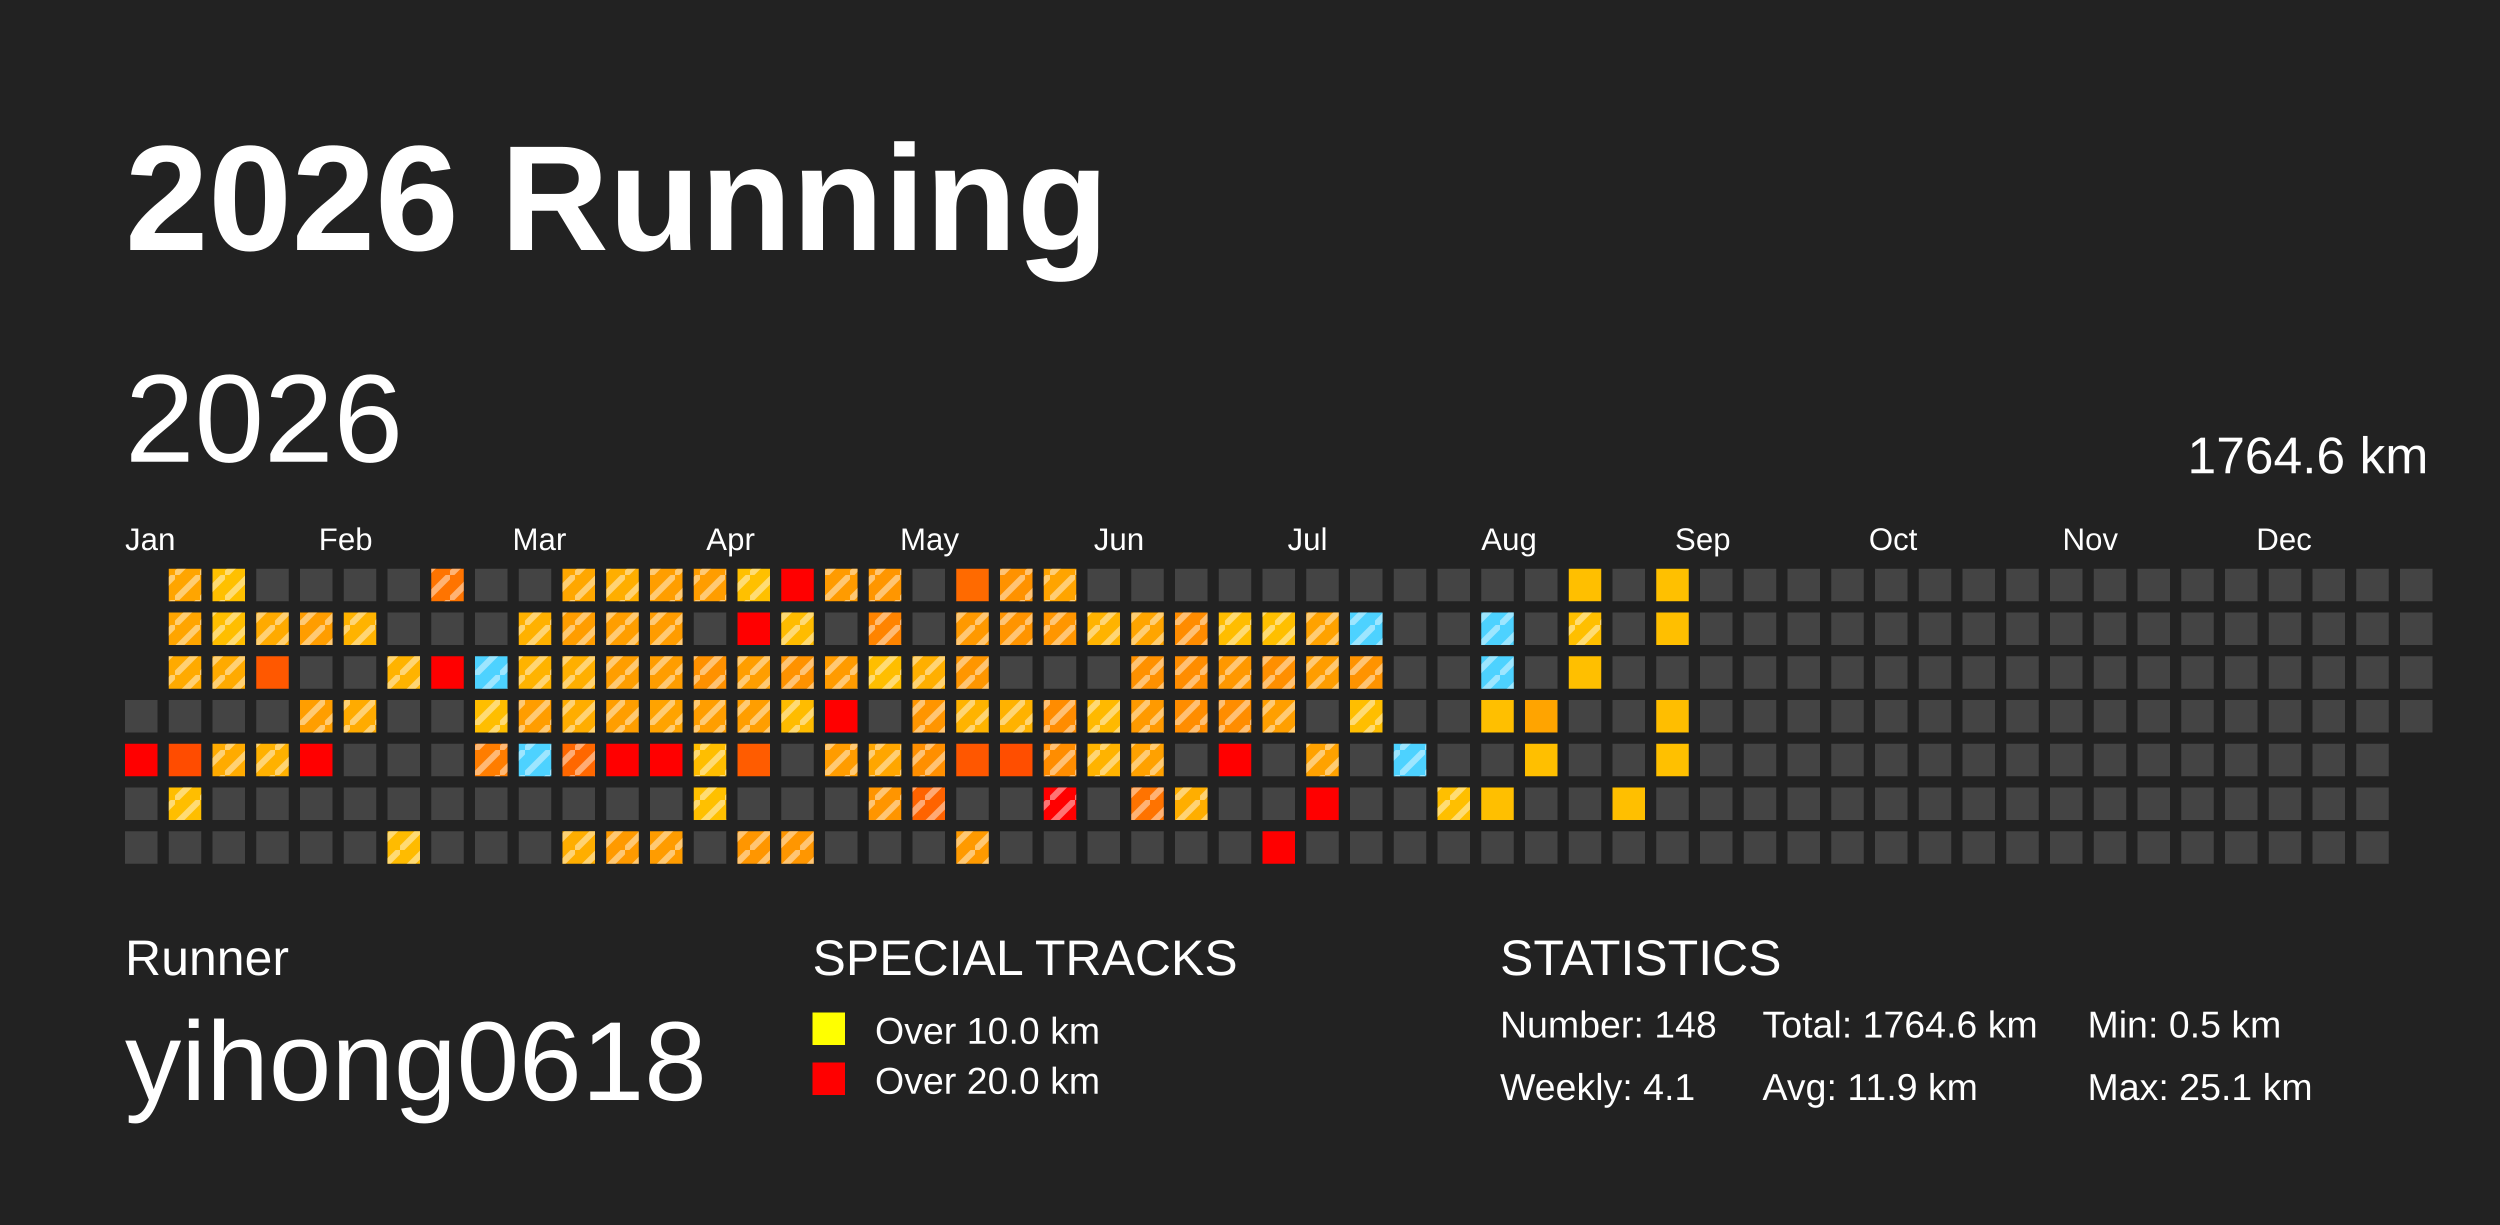
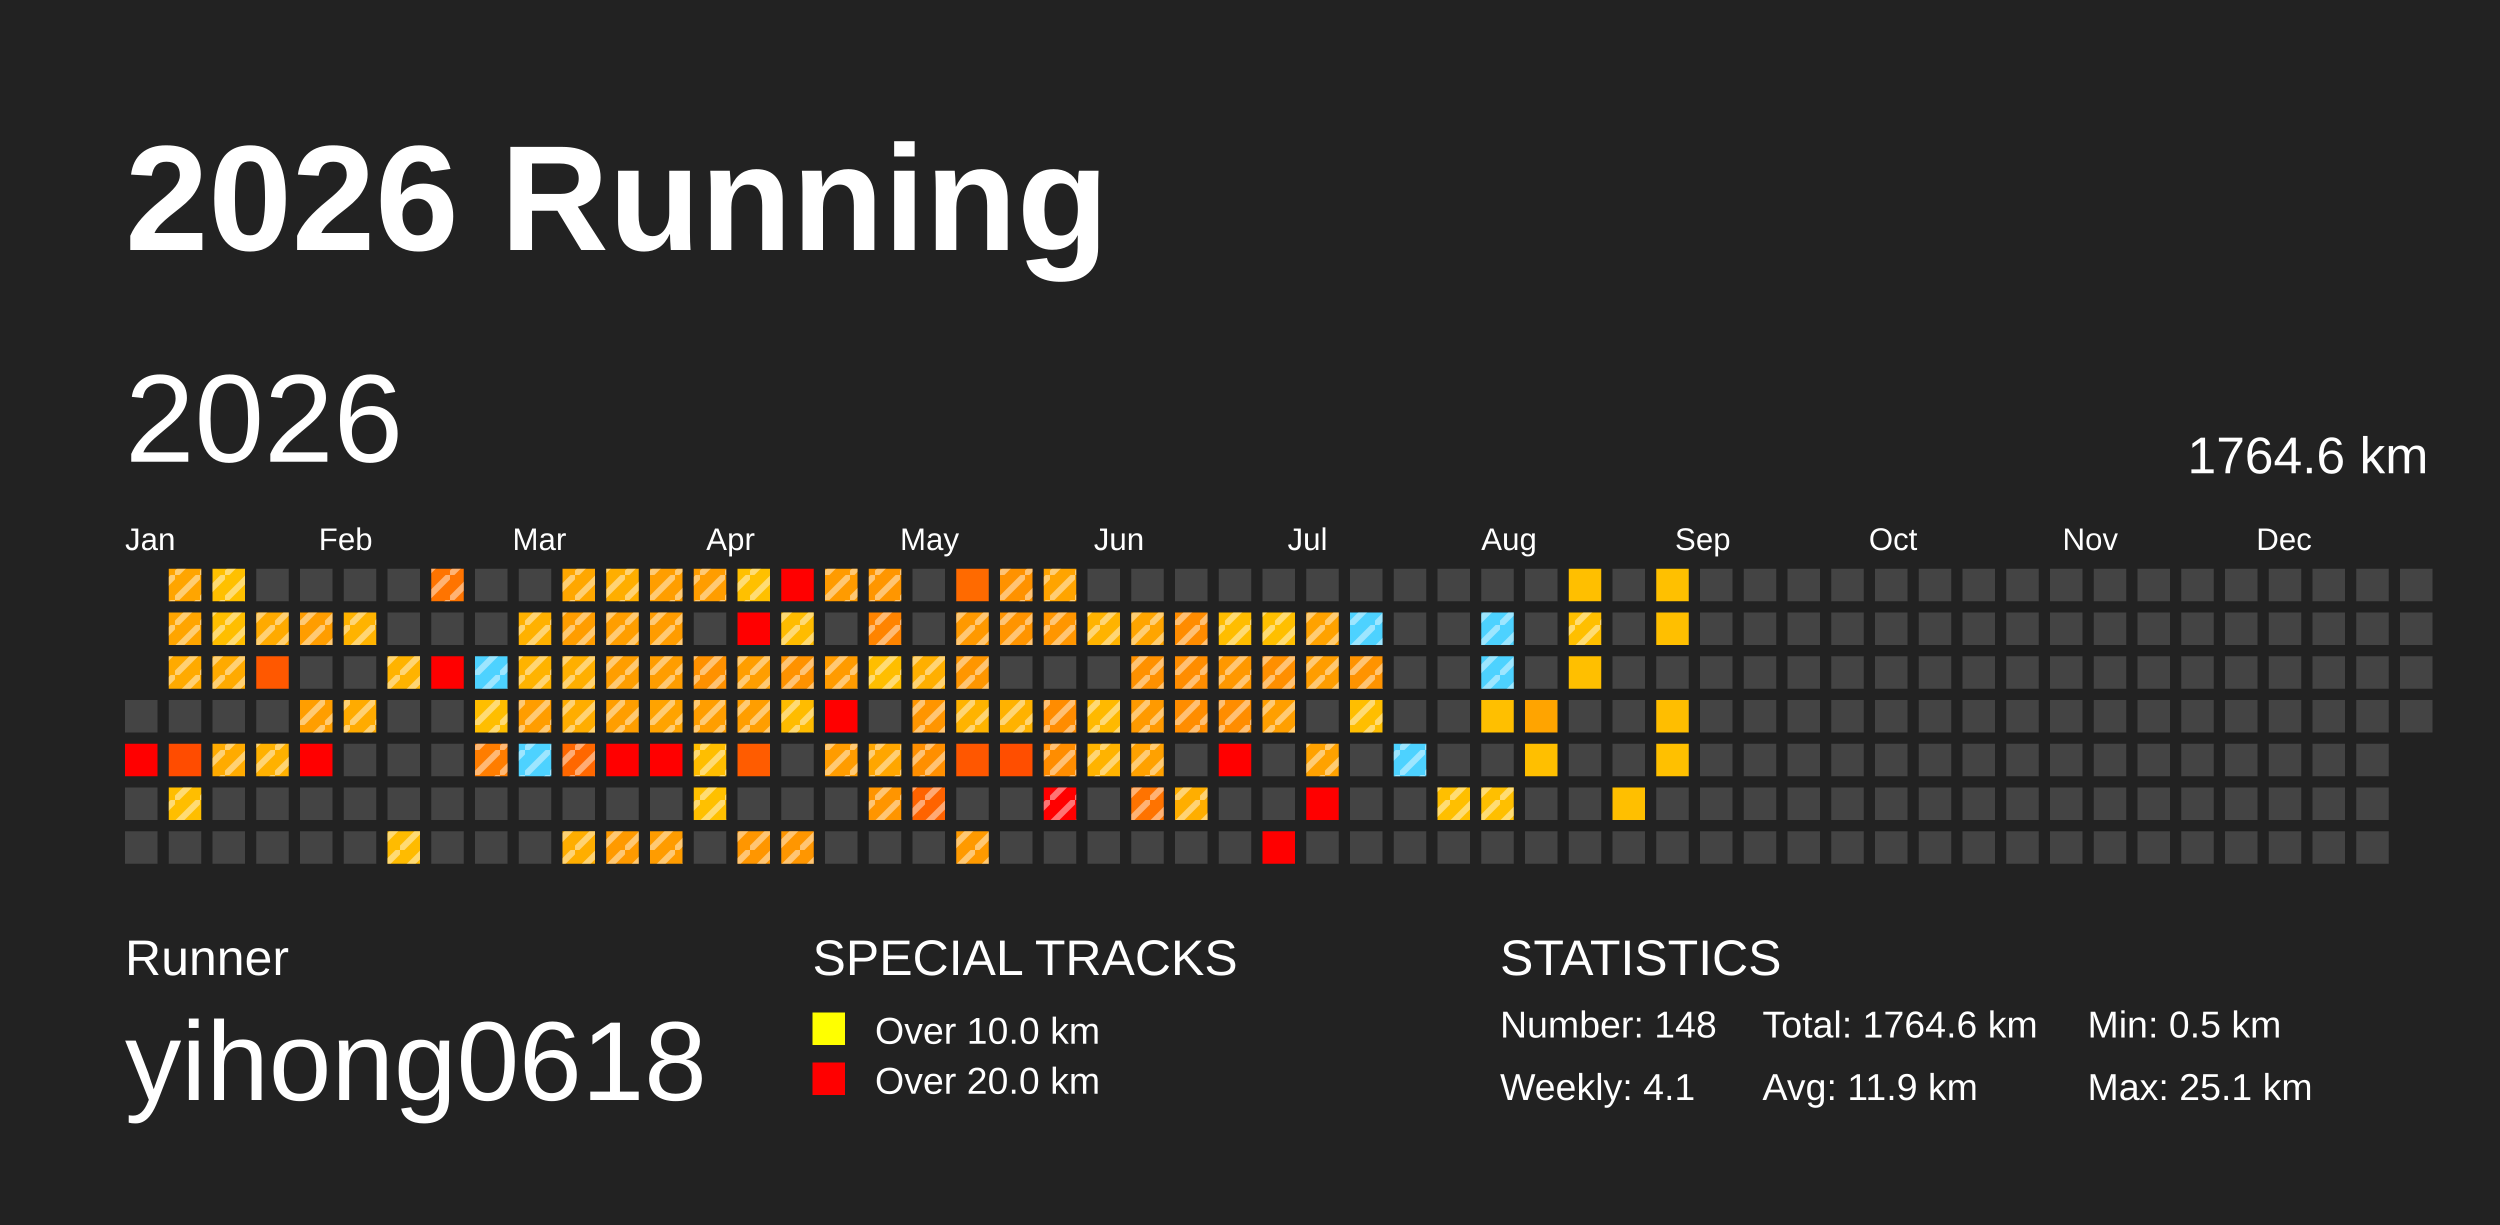
<svg xmlns="http://www.w3.org/2000/svg" baseProfile="full" height="98mm" version="1.1" viewBox="0,0,200,98" width="200mm">
  <defs>
    <pattern height="2" id="indoor-stripe" patternUnits="userSpaceOnUse" width="2">
      <line stroke="white" stroke-opacity="0.45" stroke-width="0.5" x1="0" x2="2" y1="2" y2="0" />
    </pattern>
  </defs>
  <rect fill="#222222" height="98" width="200" x="0" y="0" />
  <text fill="#FFFFFF" style="font-size:12px; font-family:Arial; font-weight:bold;" x="10" y="20">2026 Running</text>
  <text fill="#FFFFFF" style="font-size:4px; font-family:Arial" x="10" y="78">Runner</text>
  <text fill="#FFFFFF" style="font-size:9px; font-family:Arial" x="10" y="88">yihong0618</text>
  <text fill="#FFFFFF" style="font-size:4px; font-family:Arial" x="65" y="78">SPECIAL TRACKS</text>
  <rect fill="yellow" height="2.6" width="2.6" x="65" y="81" />
  <text fill="#FFFFFF" style="font-size:3px; font-family:Arial" x="70" y="83.5">Over 10.0 km</text>
  <rect fill="red" height="2.6" width="2.6" x="65" y="85" />
  <text fill="#FFFFFF" style="font-size:3px; font-family:Arial" x="70" y="87.5">Over 20.0 km</text>
  <text fill="#FFFFFF" style="font-size:4px; font-family:Arial" x="120" y="78">STATISTICS</text>
  <text fill="#FFFFFF" style="font-size:3px; font-family:Arial" x="120" y="83">Number: 148</text>
  <text fill="#FFFFFF" style="font-size:3px; font-family:Arial" x="120" y="88">Weekly: 4.1</text>
  <text fill="#FFFFFF" style="font-size:3px; font-family:Arial" x="141" y="83">Total: 1764.6 km</text>
  <text fill="#FFFFFF" style="font-size:3px; font-family:Arial" x="141" y="88">Avg: 11.9 km</text>
  <text fill="#FFFFFF" style="font-size:3px; font-family:Arial" x="167" y="83">Min: 0.5 km</text>
  <text fill="#FFFFFF" style="font-size:3px; font-family:Arial" x="167" y="88">Max: 25.1 km</text>
  <text dominant-baseline="hanging" fill="#FFFFFF" style="font-size:10.0px; font-family:Arial;" x="10" y="30">2026</text>
  <text dominant-baseline="hanging" fill="#FFFFFF" style="font-size:4.125px; font-family:Arial;" x="175" y="35">1764.6 km</text>
  <text fill="#FFFFFF" style="font-size:2.5px; font-family:Arial" x="10.0" y="44">Jan</text>
  <text fill="#FFFFFF" style="font-size:2.5px; font-family:Arial" x="25.5" y="44">Feb</text>
  <text fill="#FFFFFF" style="font-size:2.5px; font-family:Arial" x="41.0" y="44">Mar</text>
  <text fill="#FFFFFF" style="font-size:2.5px; font-family:Arial" x="56.5" y="44">Apr</text>
  <text fill="#FFFFFF" style="font-size:2.5px; font-family:Arial" x="72.0" y="44">May</text>
  <text fill="#FFFFFF" style="font-size:2.5px; font-family:Arial" x="87.5" y="44">Jun</text>
  <text fill="#FFFFFF" style="font-size:2.5px; font-family:Arial" x="103.0" y="44">Jul</text>
  <text fill="#FFFFFF" style="font-size:2.5px; font-family:Arial" x="118.5" y="44">Aug</text>
  <text fill="#FFFFFF" style="font-size:2.5px; font-family:Arial" x="134.0" y="44">Sep</text>
  <text fill="#FFFFFF" style="font-size:2.5px; font-family:Arial" x="149.5" y="44">Oct</text>
  <text fill="#FFFFFF" style="font-size:2.5px; font-family:Arial" x="165.0" y="44">Nov</text>
  <text fill="#FFFFFF" style="font-size:2.5px; font-family:Arial" x="180.5" y="44">Dec</text>
  <rect fill="#444444" height="2.6" width="2.6" x="10.0" y="56.0" />
  <rect fill="red" height="2.6" width="2.6" x="10.0" y="59.5" />
  <rect fill="#444444" height="2.6" width="2.6" x="10.0" y="63.0" />
  <rect fill="#444444" height="2.6" width="2.6" x="10.0" y="66.5" />
  <rect fill="#ffa500" height="2.6" width="2.6" x="13.5" y="45.5" />
  <rect fill="url(#indoor-stripe)" height="2.6" style="pointer-events: none;" width="2.6" x="13.5" y="45.5" />
  <rect fill="#ffa500" height="2.6" width="2.6" x="13.5" y="49.0" />
  <rect fill="url(#indoor-stripe)" height="2.6" style="pointer-events: none;" width="2.6" x="13.5" y="49.0" />
  <rect fill="#ffaa00" height="2.6" width="2.6" x="13.5" y="52.5" />
  <rect fill="url(#indoor-stripe)" height="2.6" style="pointer-events: none;" width="2.6" x="13.5" y="52.5" />
  <rect fill="#444444" height="2.6" width="2.6" x="13.5" y="56.0" />
  <rect fill="#ff4c00" height="2.6" width="2.6" x="13.5" y="59.5" />
  <rect fill="#ffbe00" height="2.6" width="2.6" x="13.5" y="63.0" />
  <rect fill="url(#indoor-stripe)" height="2.6" style="pointer-events: none;" width="2.6" x="13.5" y="63.0" />
  <rect fill="#444444" height="2.6" width="2.6" x="13.5" y="66.5" />
  <rect fill="#ffc000" height="2.6" width="2.6" x="17.0" y="45.5" />
  <rect fill="url(#indoor-stripe)" height="2.6" style="pointer-events: none;" width="2.6" x="17.0" y="45.5" />
  <rect fill="#ffbe00" height="2.6" width="2.6" x="17.0" y="49.0" />
  <rect fill="url(#indoor-stripe)" height="2.6" style="pointer-events: none;" width="2.6" x="17.0" y="49.0" />
  <rect fill="#ffaa00" height="2.6" width="2.6" x="17.0" y="52.5" />
  <rect fill="url(#indoor-stripe)" height="2.6" style="pointer-events: none;" width="2.6" x="17.0" y="52.5" />
  <rect fill="#444444" height="2.6" width="2.6" x="17.0" y="56.0" />
  <rect fill="#ffab00" height="2.6" width="2.6" x="17.0" y="59.5" />
  <rect fill="url(#indoor-stripe)" height="2.6" style="pointer-events: none;" width="2.6" x="17.0" y="59.5" />
  <rect fill="#444444" height="2.6" width="2.6" x="17.0" y="63.0" />
  <rect fill="#444444" height="2.6" width="2.6" x="17.0" y="66.5" />
  <rect fill="#444444" height="2.6" width="2.6" x="20.5" y="45.5" />
  <rect fill="#ffaa00" height="2.6" width="2.6" x="20.5" y="49.0" />
  <rect fill="url(#indoor-stripe)" height="2.6" style="pointer-events: none;" width="2.6" x="20.5" y="49.0" />
  <rect fill="#ff5800" height="2.6" width="2.6" x="20.5" y="52.5" />
  <rect fill="#444444" height="2.6" width="2.6" x="20.5" y="56.0" />
  <rect fill="#ffb100" height="2.6" width="2.6" x="20.5" y="59.5" />
  <rect fill="url(#indoor-stripe)" height="2.6" style="pointer-events: none;" width="2.6" x="20.5" y="59.5" />
  <rect fill="#444444" height="2.6" width="2.6" x="20.5" y="63.0" />
  <rect fill="#444444" height="2.6" width="2.6" x="20.5" y="66.5" />
  <rect fill="#444444" height="2.6" width="2.6" x="24.0" y="45.5" />
  <rect fill="#ff9d00" height="2.6" width="2.6" x="24.0" y="49.0" />
  <rect fill="url(#indoor-stripe)" height="2.6" style="pointer-events: none;" width="2.6" x="24.0" y="49.0" />
  <rect fill="#444444" height="2.6" width="2.6" x="24.0" y="52.5" />
  <rect fill="#ff9e00" height="2.6" width="2.6" x="24.0" y="56.0" />
  <rect fill="url(#indoor-stripe)" height="2.6" style="pointer-events: none;" width="2.6" x="24.0" y="56.0" />
  <rect fill="red" height="2.6" width="2.6" x="24.0" y="59.5" />
  <rect fill="#444444" height="2.6" width="2.6" x="24.0" y="63.0" />
  <rect fill="#444444" height="2.6" width="2.6" x="24.0" y="66.5" />
  <rect fill="#444444" height="2.6" width="2.6" x="27.5" y="45.5" />
  <rect fill="#ffb300" height="2.6" width="2.6" x="27.5" y="49.0" />
  <rect fill="url(#indoor-stripe)" height="2.6" style="pointer-events: none;" width="2.6" x="27.5" y="49.0" />
  <rect fill="#444444" height="2.6" width="2.6" x="27.5" y="52.5" />
  <rect fill="#ffab00" height="2.6" width="2.6" x="27.5" y="56.0" />
  <rect fill="url(#indoor-stripe)" height="2.6" style="pointer-events: none;" width="2.6" x="27.5" y="56.0" />
  <rect fill="#444444" height="2.6" width="2.6" x="27.5" y="59.5" />
  <rect fill="#444444" height="2.6" width="2.6" x="27.5" y="63.0" />
  <rect fill="#444444" height="2.6" width="2.6" x="27.5" y="66.5" />
  <rect fill="#444444" height="2.6" width="2.6" x="31.0" y="45.5" />
  <rect fill="#444444" height="2.6" width="2.6" x="31.0" y="49.0" />
  <rect fill="#ffb300" height="2.6" width="2.6" x="31.0" y="52.5" />
  <rect fill="url(#indoor-stripe)" height="2.6" style="pointer-events: none;" width="2.6" x="31.0" y="52.5" />
  <rect fill="#444444" height="2.6" width="2.6" x="31.0" y="56.0" />
  <rect fill="#444444" height="2.6" width="2.6" x="31.0" y="59.5" />
  <rect fill="#444444" height="2.6" width="2.6" x="31.0" y="63.0" />
  <rect fill="#ffbb00" height="2.6" width="2.6" x="31.0" y="66.5" />
  <rect fill="url(#indoor-stripe)" height="2.6" style="pointer-events: none;" width="2.6" x="31.0" y="66.5" />
  <rect fill="#ff7400" height="2.6" width="2.6" x="34.5" y="45.5" />
  <rect fill="url(#indoor-stripe)" height="2.6" style="pointer-events: none;" width="2.6" x="34.5" y="45.5" />
  <rect fill="#444444" height="2.6" width="2.6" x="34.5" y="49.0" />
  <rect fill="red" height="2.6" width="2.6" x="34.5" y="52.5" />
  <rect fill="#444444" height="2.6" width="2.6" x="34.5" y="56.0" />
  <rect fill="#444444" height="2.6" width="2.6" x="34.5" y="59.5" />
  <rect fill="#444444" height="2.6" width="2.6" x="34.5" y="63.0" />
  <rect fill="#444444" height="2.6" width="2.6" x="34.5" y="66.5" />
  <rect fill="#444444" height="2.6" width="2.6" x="38.0" y="45.5" />
  <rect fill="#444444" height="2.6" width="2.6" x="38.0" y="49.0" />
  <rect fill="#4dd2ff" height="2.6" width="2.6" x="38.0" y="52.5" />
  <rect fill="url(#indoor-stripe)" height="2.6" style="pointer-events: none;" width="2.6" x="38.0" y="52.5" />
  <rect fill="#ffbe00" height="2.6" width="2.6" x="38.0" y="56.0" />
  <rect fill="url(#indoor-stripe)" height="2.6" style="pointer-events: none;" width="2.6" x="38.0" y="56.0" />
  <rect fill="#ff7d00" height="2.6" width="2.6" x="38.0" y="59.5" />
  <rect fill="url(#indoor-stripe)" height="2.6" style="pointer-events: none;" width="2.6" x="38.0" y="59.5" />
  <rect fill="#444444" height="2.6" width="2.6" x="38.0" y="63.0" />
  <rect fill="#444444" height="2.6" width="2.6" x="38.0" y="66.5" />
  <rect fill="#444444" height="2.6" width="2.6" x="41.5" y="45.5" />
  <rect fill="#ffb100" height="2.6" width="2.6" x="41.5" y="49.0" />
  <rect fill="url(#indoor-stripe)" height="2.6" style="pointer-events: none;" width="2.6" x="41.5" y="49.0" />
  <rect fill="#ffb300" height="2.6" width="2.6" x="41.5" y="52.5" />
  <rect fill="url(#indoor-stripe)" height="2.6" style="pointer-events: none;" width="2.6" x="41.5" y="52.5" />
  <rect fill="#ff9d00" height="2.6" width="2.6" x="41.5" y="56.0" />
  <rect fill="url(#indoor-stripe)" height="2.6" style="pointer-events: none;" width="2.6" x="41.5" y="56.0" />
  <rect fill="#4dd2ff" height="2.6" width="2.6" x="41.5" y="59.5" />
  <rect fill="url(#indoor-stripe)" height="2.6" style="pointer-events: none;" width="2.6" x="41.5" y="59.5" />
  <rect fill="#444444" height="2.6" width="2.6" x="41.5" y="63.0" />
  <rect fill="#444444" height="2.6" width="2.6" x="41.5" y="66.5" />
  <rect fill="#ffa700" height="2.6" width="2.6" x="45.0" y="45.5" />
  <rect fill="url(#indoor-stripe)" height="2.6" style="pointer-events: none;" width="2.6" x="45.0" y="45.5" />
  <rect fill="#ff9d00" height="2.6" width="2.6" x="45.0" y="49.0" />
  <rect fill="url(#indoor-stripe)" height="2.6" style="pointer-events: none;" width="2.6" x="45.0" y="49.0" />
  <rect fill="#ffaf00" height="2.6" width="2.6" x="45.0" y="52.5" />
  <rect fill="url(#indoor-stripe)" height="2.6" style="pointer-events: none;" width="2.6" x="45.0" y="52.5" />
  <rect fill="#ffad00" height="2.6" width="2.6" x="45.0" y="56.0" />
  <rect fill="url(#indoor-stripe)" height="2.6" style="pointer-events: none;" width="2.6" x="45.0" y="56.0" />
  <rect fill="#ff6700" height="2.6" width="2.6" x="45.0" y="59.5" />
  <rect fill="url(#indoor-stripe)" height="2.6" style="pointer-events: none;" width="2.6" x="45.0" y="59.5" />
  <rect fill="#444444" height="2.6" width="2.6" x="45.0" y="63.0" />
  <rect fill="#ffae00" height="2.6" width="2.6" x="45.0" y="66.5" />
  <rect fill="url(#indoor-stripe)" height="2.6" style="pointer-events: none;" width="2.6" x="45.0" y="66.5" />
  <rect fill="#ffae00" height="2.6" width="2.6" x="48.5" y="45.5" />
  <rect fill="url(#indoor-stripe)" height="2.6" style="pointer-events: none;" width="2.6" x="48.5" y="45.5" />
  <rect fill="#ff9e00" height="2.6" width="2.6" x="48.5" y="49.0" />
  <rect fill="url(#indoor-stripe)" height="2.6" style="pointer-events: none;" width="2.6" x="48.5" y="49.0" />
  <rect fill="#ff9e00" height="2.6" width="2.6" x="48.5" y="52.5" />
  <rect fill="url(#indoor-stripe)" height="2.6" style="pointer-events: none;" width="2.6" x="48.5" y="52.5" />
  <rect fill="#ff9e00" height="2.6" width="2.6" x="48.5" y="56.0" />
  <rect fill="url(#indoor-stripe)" height="2.6" style="pointer-events: none;" width="2.6" x="48.5" y="56.0" />
  <rect fill="red" height="2.6" width="2.6" x="48.5" y="59.5" />
  <rect fill="#444444" height="2.6" width="2.6" x="48.5" y="63.0" />
  <rect fill="#ff9a00" height="2.6" width="2.6" x="48.5" y="66.5" />
  <rect fill="url(#indoor-stripe)" height="2.6" style="pointer-events: none;" width="2.6" x="48.5" y="66.5" />
  <rect fill="#ff9e00" height="2.6" width="2.6" x="52.0" y="45.5" />
  <rect fill="url(#indoor-stripe)" height="2.6" style="pointer-events: none;" width="2.6" x="52.0" y="45.5" />
  <rect fill="#ff9c00" height="2.6" width="2.6" x="52.0" y="49.0" />
  <rect fill="url(#indoor-stripe)" height="2.6" style="pointer-events: none;" width="2.6" x="52.0" y="49.0" />
  <rect fill="#ff9d00" height="2.6" width="2.6" x="52.0" y="52.5" />
  <rect fill="url(#indoor-stripe)" height="2.6" style="pointer-events: none;" width="2.6" x="52.0" y="52.5" />
  <rect fill="#ffa300" height="2.6" width="2.6" x="52.0" y="56.0" />
  <rect fill="url(#indoor-stripe)" height="2.6" style="pointer-events: none;" width="2.6" x="52.0" y="56.0" />
  <rect fill="red" height="2.6" width="2.6" x="52.0" y="59.5" />
  <rect fill="#444444" height="2.6" width="2.6" x="52.0" y="63.0" />
  <rect fill="#ff9c00" height="2.6" width="2.6" x="52.0" y="66.5" />
  <rect fill="url(#indoor-stripe)" height="2.6" style="pointer-events: none;" width="2.6" x="52.0" y="66.5" />
  <rect fill="#ff9d00" height="2.6" width="2.6" x="55.5" y="45.5" />
  <rect fill="url(#indoor-stripe)" height="2.6" style="pointer-events: none;" width="2.6" x="55.5" y="45.5" />
  <rect fill="#444444" height="2.6" width="2.6" x="55.5" y="49.0" />
  <rect fill="#ff9100" height="2.6" width="2.6" x="55.5" y="52.5" />
  <rect fill="url(#indoor-stripe)" height="2.6" style="pointer-events: none;" width="2.6" x="55.5" y="52.5" />
  <rect fill="#ff9e00" height="2.6" width="2.6" x="55.5" y="56.0" />
  <rect fill="url(#indoor-stripe)" height="2.6" style="pointer-events: none;" width="2.6" x="55.5" y="56.0" />
  <rect fill="#ffbe00" height="2.6" width="2.6" x="55.5" y="59.5" />
  <rect fill="url(#indoor-stripe)" height="2.6" style="pointer-events: none;" width="2.6" x="55.5" y="59.5" />
  <rect fill="#ffc000" height="2.6" width="2.6" x="55.5" y="63.0" />
  <rect fill="url(#indoor-stripe)" height="2.6" style="pointer-events: none;" width="2.6" x="55.5" y="63.0" />
  <rect fill="#444444" height="2.6" width="2.6" x="55.5" y="66.5" />
  <rect fill="#ffc000" height="2.6" width="2.6" x="59.0" y="45.5" />
  <rect fill="url(#indoor-stripe)" height="2.6" style="pointer-events: none;" width="2.6" x="59.0" y="45.5" />
  <rect fill="red" height="2.6" width="2.6" x="59.0" y="49.0" />
  <rect fill="#ff9e00" height="2.6" width="2.6" x="59.0" y="52.5" />
  <rect fill="url(#indoor-stripe)" height="2.6" style="pointer-events: none;" width="2.6" x="59.0" y="52.5" />
  <rect fill="#ff9e00" height="2.6" width="2.6" x="59.0" y="56.0" />
  <rect fill="url(#indoor-stripe)" height="2.6" style="pointer-events: none;" width="2.6" x="59.0" y="56.0" />
  <rect fill="#ff5c00" height="2.6" width="2.6" x="59.0" y="59.5" />
  <rect fill="#444444" height="2.6" width="2.6" x="59.0" y="63.0" />
  <rect fill="#ff9600" height="2.6" width="2.6" x="59.0" y="66.5" />
  <rect fill="url(#indoor-stripe)" height="2.6" style="pointer-events: none;" width="2.6" x="59.0" y="66.5" />
  <rect fill="red" height="2.6" width="2.6" x="62.5" y="45.5" />
  <rect fill="#ffbc00" height="2.6" width="2.6" x="62.5" y="49.0" />
  <rect fill="url(#indoor-stripe)" height="2.6" style="pointer-events: none;" width="2.6" x="62.5" y="49.0" />
  <rect fill="#ff9200" height="2.6" width="2.6" x="62.5" y="52.5" />
  <rect fill="url(#indoor-stripe)" height="2.6" style="pointer-events: none;" width="2.6" x="62.5" y="52.5" />
  <rect fill="#ffbc00" height="2.6" width="2.6" x="62.5" y="56.0" />
  <rect fill="url(#indoor-stripe)" height="2.6" style="pointer-events: none;" width="2.6" x="62.5" y="56.0" />
  <rect fill="#444444" height="2.6" width="2.6" x="62.5" y="59.5" />
  <rect fill="#444444" height="2.6" width="2.6" x="62.5" y="63.0" />
  <rect fill="#ff9600" height="2.6" width="2.6" x="62.5" y="66.5" />
  <rect fill="url(#indoor-stripe)" height="2.6" style="pointer-events: none;" width="2.6" x="62.5" y="66.5" />
  <rect fill="#ff9b00" height="2.6" width="2.6" x="66.0" y="45.5" />
  <rect fill="url(#indoor-stripe)" height="2.6" style="pointer-events: none;" width="2.6" x="66.0" y="45.5" />
  <rect fill="#444444" height="2.6" width="2.6" x="66.0" y="49.0" />
  <rect fill="#ff9b00" height="2.6" width="2.6" x="66.0" y="52.5" />
  <rect fill="url(#indoor-stripe)" height="2.6" style="pointer-events: none;" width="2.6" x="66.0" y="52.5" />
  <rect fill="red" height="2.6" width="2.6" x="66.0" y="56.0" />
  <rect fill="#ff9c00" height="2.6" width="2.6" x="66.0" y="59.5" />
  <rect fill="url(#indoor-stripe)" height="2.6" style="pointer-events: none;" width="2.6" x="66.0" y="59.5" />
  <rect fill="#444444" height="2.6" width="2.6" x="66.0" y="63.0" />
  <rect fill="#444444" height="2.6" width="2.6" x="66.0" y="66.5" />
  <rect fill="#ff9600" height="2.6" width="2.6" x="69.5" y="45.5" />
  <rect fill="url(#indoor-stripe)" height="2.6" style="pointer-events: none;" width="2.6" x="69.5" y="45.5" />
  <rect fill="#ff8400" height="2.6" width="2.6" x="69.5" y="49.0" />
  <rect fill="url(#indoor-stripe)" height="2.6" style="pointer-events: none;" width="2.6" x="69.5" y="49.0" />
  <rect fill="#ffbe00" height="2.6" width="2.6" x="69.5" y="52.5" />
  <rect fill="url(#indoor-stripe)" height="2.6" style="pointer-events: none;" width="2.6" x="69.5" y="52.5" />
  <rect fill="#444444" height="2.6" width="2.6" x="69.5" y="56.0" />
  <rect fill="#ffa600" height="2.6" width="2.6" x="69.5" y="59.5" />
  <rect fill="url(#indoor-stripe)" height="2.6" style="pointer-events: none;" width="2.6" x="69.5" y="59.5" />
  <rect fill="#ff9500" height="2.6" width="2.6" x="69.5" y="63.0" />
  <rect fill="url(#indoor-stripe)" height="2.6" style="pointer-events: none;" width="2.6" x="69.5" y="63.0" />
  <rect fill="#444444" height="2.6" width="2.6" x="69.5" y="66.5" />
  <rect fill="#444444" height="2.6" width="2.6" x="73.0" y="45.5" />
  <rect fill="#444444" height="2.6" width="2.6" x="73.0" y="49.0" />
  <rect fill="#ffaf00" height="2.6" width="2.6" x="73.0" y="52.5" />
  <rect fill="url(#indoor-stripe)" height="2.6" style="pointer-events: none;" width="2.6" x="73.0" y="52.5" />
  <rect fill="#ff9500" height="2.6" width="2.6" x="73.0" y="56.0" />
  <rect fill="url(#indoor-stripe)" height="2.6" style="pointer-events: none;" width="2.6" x="73.0" y="56.0" />
  <rect fill="#ff8f00" height="2.6" width="2.6" x="73.0" y="59.5" />
  <rect fill="url(#indoor-stripe)" height="2.6" style="pointer-events: none;" width="2.6" x="73.0" y="59.5" />
  <rect fill="#ff6300" height="2.6" width="2.6" x="73.0" y="63.0" />
  <rect fill="url(#indoor-stripe)" height="2.6" style="pointer-events: none;" width="2.6" x="73.0" y="63.0" />
  <rect fill="#444444" height="2.6" width="2.6" x="73.0" y="66.5" />
  <rect fill="#ff6a00" height="2.6" width="2.6" x="76.5" y="45.5" />
  <rect fill="#ff9900" height="2.6" width="2.6" x="76.5" y="49.0" />
  <rect fill="url(#indoor-stripe)" height="2.6" style="pointer-events: none;" width="2.6" x="76.5" y="49.0" />
  <rect fill="#ff9600" height="2.6" width="2.6" x="76.5" y="52.5" />
  <rect fill="url(#indoor-stripe)" height="2.6" style="pointer-events: none;" width="2.6" x="76.5" y="52.5" />
  <rect fill="#ffb300" height="2.6" width="2.6" x="76.5" y="56.0" />
  <rect fill="url(#indoor-stripe)" height="2.6" style="pointer-events: none;" width="2.6" x="76.5" y="56.0" />
  <rect fill="#ff5700" height="2.6" width="2.6" x="76.5" y="59.5" />
  <rect fill="#444444" height="2.6" width="2.6" x="76.5" y="63.0" />
  <rect fill="#ff9a00" height="2.6" width="2.6" x="76.5" y="66.5" />
  <rect fill="url(#indoor-stripe)" height="2.6" style="pointer-events: none;" width="2.6" x="76.5" y="66.5" />
  <rect fill="#ff9200" height="2.6" width="2.6" x="80.0" y="45.5" />
  <rect fill="url(#indoor-stripe)" height="2.6" style="pointer-events: none;" width="2.6" x="80.0" y="45.5" />
  <rect fill="#ff9400" height="2.6" width="2.6" x="80.0" y="49.0" />
  <rect fill="url(#indoor-stripe)" height="2.6" style="pointer-events: none;" width="2.6" x="80.0" y="49.0" />
  <rect fill="#444444" height="2.6" width="2.6" x="80.0" y="52.5" />
  <rect fill="#ffb200" height="2.6" width="2.6" x="80.0" y="56.0" />
  <rect fill="url(#indoor-stripe)" height="2.6" style="pointer-events: none;" width="2.6" x="80.0" y="56.0" />
  <rect fill="#ff4e00" height="2.6" width="2.6" x="80.0" y="59.5" />
  <rect fill="#444444" height="2.6" width="2.6" x="80.0" y="63.0" />
  <rect fill="#444444" height="2.6" width="2.6" x="80.0" y="66.5" />
  <rect fill="#ffa400" height="2.6" width="2.6" x="83.5" y="45.5" />
  <rect fill="url(#indoor-stripe)" height="2.6" style="pointer-events: none;" width="2.6" x="83.5" y="45.5" />
  <rect fill="#ff9600" height="2.6" width="2.6" x="83.5" y="49.0" />
  <rect fill="url(#indoor-stripe)" height="2.6" style="pointer-events: none;" width="2.6" x="83.5" y="49.0" />
  <rect fill="#444444" height="2.6" width="2.6" x="83.5" y="52.5" />
  <rect fill="#ff8c00" height="2.6" width="2.6" x="83.5" y="56.0" />
  <rect fill="url(#indoor-stripe)" height="2.6" style="pointer-events: none;" width="2.6" x="83.5" y="56.0" />
  <rect fill="#ff8d00" height="2.6" width="2.6" x="83.5" y="59.5" />
  <rect fill="url(#indoor-stripe)" height="2.6" style="pointer-events: none;" width="2.6" x="83.5" y="59.5" />
  <rect fill="red" height="2.6" width="2.6" x="83.5" y="63.0" />
  <rect fill="url(#indoor-stripe)" height="2.6" style="pointer-events: none;" width="2.6" x="83.5" y="63.0" />
  <rect fill="#444444" height="2.6" width="2.6" x="83.5" y="66.5" />
  <rect fill="#444444" height="2.6" width="2.6" x="87.0" y="45.5" />
  <rect fill="#ffb300" height="2.6" width="2.6" x="87.0" y="49.0" />
  <rect fill="url(#indoor-stripe)" height="2.6" style="pointer-events: none;" width="2.6" x="87.0" y="49.0" />
  <rect fill="#444444" height="2.6" width="2.6" x="87.0" y="52.5" />
  <rect fill="#ffb900" height="2.6" width="2.6" x="87.0" y="56.0" />
  <rect fill="url(#indoor-stripe)" height="2.6" style="pointer-events: none;" width="2.6" x="87.0" y="56.0" />
  <rect fill="#ffb300" height="2.6" width="2.6" x="87.0" y="59.5" />
  <rect fill="url(#indoor-stripe)" height="2.6" style="pointer-events: none;" width="2.6" x="87.0" y="59.5" />
  <rect fill="#444444" height="2.6" width="2.6" x="87.0" y="63.0" />
  <rect fill="#444444" height="2.6" width="2.6" x="87.0" y="66.5" />
  <rect fill="#444444" height="2.6" width="2.6" x="90.5" y="45.5" />
  <rect fill="#ffa500" height="2.6" width="2.6" x="90.5" y="49.0" />
  <rect fill="url(#indoor-stripe)" height="2.6" style="pointer-events: none;" width="2.6" x="90.5" y="49.0" />
  <rect fill="#ff9100" height="2.6" width="2.6" x="90.5" y="52.5" />
  <rect fill="url(#indoor-stripe)" height="2.6" style="pointer-events: none;" width="2.6" x="90.5" y="52.5" />
  <rect fill="#ff9a00" height="2.6" width="2.6" x="90.5" y="56.0" />
  <rect fill="url(#indoor-stripe)" height="2.6" style="pointer-events: none;" width="2.6" x="90.5" y="56.0" />
  <rect fill="#ffa100" height="2.6" width="2.6" x="90.5" y="59.5" />
  <rect fill="url(#indoor-stripe)" height="2.6" style="pointer-events: none;" width="2.6" x="90.5" y="59.5" />
  <rect fill="#ff7300" height="2.6" width="2.6" x="90.5" y="63.0" />
  <rect fill="url(#indoor-stripe)" height="2.6" style="pointer-events: none;" width="2.6" x="90.5" y="63.0" />
  <rect fill="#444444" height="2.6" width="2.6" x="90.5" y="66.5" />
  <rect fill="#444444" height="2.6" width="2.6" x="94.0" y="45.5" />
  <rect fill="#ff8c00" height="2.6" width="2.6" x="94.0" y="49.0" />
  <rect fill="url(#indoor-stripe)" height="2.6" style="pointer-events: none;" width="2.6" x="94.0" y="49.0" />
  <rect fill="#ff8d00" height="2.6" width="2.6" x="94.0" y="52.5" />
  <rect fill="url(#indoor-stripe)" height="2.6" style="pointer-events: none;" width="2.6" x="94.0" y="52.5" />
  <rect fill="#ff8d00" height="2.6" width="2.6" x="94.0" y="56.0" />
  <rect fill="url(#indoor-stripe)" height="2.6" style="pointer-events: none;" width="2.6" x="94.0" y="56.0" />
  <rect fill="#444444" height="2.6" width="2.6" x="94.0" y="59.5" />
  <rect fill="#ffae00" height="2.6" width="2.6" x="94.0" y="63.0" />
  <rect fill="url(#indoor-stripe)" height="2.6" style="pointer-events: none;" width="2.6" x="94.0" y="63.0" />
  <rect fill="#444444" height="2.6" width="2.6" x="94.0" y="66.5" />
  <rect fill="#444444" height="2.6" width="2.6" x="97.5" y="45.5" />
  <rect fill="#ffbd00" height="2.6" width="2.6" x="97.5" y="49.0" />
  <rect fill="url(#indoor-stripe)" height="2.6" style="pointer-events: none;" width="2.6" x="97.5" y="49.0" />
  <rect fill="#ff9800" height="2.6" width="2.6" x="97.5" y="52.5" />
  <rect fill="url(#indoor-stripe)" height="2.6" style="pointer-events: none;" width="2.6" x="97.5" y="52.5" />
  <rect fill="#ff8d00" height="2.6" width="2.6" x="97.5" y="56.0" />
  <rect fill="url(#indoor-stripe)" height="2.6" style="pointer-events: none;" width="2.6" x="97.5" y="56.0" />
  <rect fill="red" height="2.6" width="2.6" x="97.5" y="59.5" />
  <rect fill="#444444" height="2.6" width="2.6" x="97.5" y="63.0" />
  <rect fill="#444444" height="2.6" width="2.6" x="97.5" y="66.5" />
  <rect fill="#444444" height="2.6" width="2.6" x="101.0" y="45.5" />
  <rect fill="#ffbf00" height="2.6" width="2.6" x="101.0" y="49.0" />
  <rect fill="url(#indoor-stripe)" height="2.6" style="pointer-events: none;" width="2.6" x="101.0" y="49.0" />
  <rect fill="#ff8f00" height="2.6" width="2.6" x="101.0" y="52.5" />
  <rect fill="url(#indoor-stripe)" height="2.6" style="pointer-events: none;" width="2.6" x="101.0" y="52.5" />
  <rect fill="#ff9f00" height="2.6" width="2.6" x="101.0" y="56.0" />
  <rect fill="url(#indoor-stripe)" height="2.6" style="pointer-events: none;" width="2.6" x="101.0" y="56.0" />
  <rect fill="#444444" height="2.6" width="2.6" x="101.0" y="59.5" />
  <rect fill="#444444" height="2.6" width="2.6" x="101.0" y="63.0" />
  <rect fill="red" height="2.6" width="2.6" x="101.0" y="66.5" />
  <rect fill="#444444" height="2.6" width="2.6" x="104.5" y="45.5" />
  <rect fill="#ffa200" height="2.6" width="2.6" x="104.5" y="49.0" />
  <rect fill="url(#indoor-stripe)" height="2.6" style="pointer-events: none;" width="2.6" x="104.5" y="49.0" />
  <rect fill="#ff9d00" height="2.6" width="2.6" x="104.5" y="52.5" />
  <rect fill="url(#indoor-stripe)" height="2.6" style="pointer-events: none;" width="2.6" x="104.5" y="52.5" />
  <rect fill="#444444" height="2.6" width="2.6" x="104.5" y="56.0" />
  <rect fill="#ffa200" height="2.6" width="2.6" x="104.5" y="59.5" />
  <rect fill="url(#indoor-stripe)" height="2.6" style="pointer-events: none;" width="2.6" x="104.5" y="59.5" />
  <rect fill="red" height="2.6" width="2.6" x="104.5" y="63.0" />
  <rect fill="#444444" height="2.6" width="2.6" x="104.5" y="66.5" />
  <rect fill="#444444" height="2.6" width="2.6" x="108.0" y="45.5" />
  <rect fill="#4dd2ff" height="2.6" width="2.6" x="108.0" y="49.0" />
  <rect fill="url(#indoor-stripe)" height="2.6" style="pointer-events: none;" width="2.6" x="108.0" y="49.0" />
  <rect fill="#ff9300" height="2.6" width="2.6" x="108.0" y="52.5" />
  <rect fill="url(#indoor-stripe)" height="2.6" style="pointer-events: none;" width="2.6" x="108.0" y="52.5" />
  <rect fill="#ffbe00" height="2.6" width="2.6" x="108.0" y="56.0" />
  <rect fill="url(#indoor-stripe)" height="2.6" style="pointer-events: none;" width="2.6" x="108.0" y="56.0" />
  <rect fill="#444444" height="2.6" width="2.6" x="108.0" y="59.5" />
  <rect fill="#444444" height="2.6" width="2.6" x="108.0" y="63.0" />
  <rect fill="#444444" height="2.6" width="2.6" x="108.0" y="66.5" />
  <rect fill="#444444" height="2.6" width="2.6" x="111.5" y="45.5" />
  <rect fill="#444444" height="2.6" width="2.6" x="111.5" y="49.0" />
  <rect fill="#444444" height="2.6" width="2.6" x="111.5" y="52.5" />
  <rect fill="#444444" height="2.6" width="2.6" x="111.5" y="56.0" />
  <rect fill="#4dd2ff" height="2.6" width="2.6" x="111.5" y="59.5" />
  <rect fill="url(#indoor-stripe)" height="2.6" style="pointer-events: none;" width="2.6" x="111.5" y="59.5" />
  <rect fill="#444444" height="2.6" width="2.6" x="111.5" y="63.0" />
  <rect fill="#444444" height="2.6" width="2.6" x="111.5" y="66.5" />
  <rect fill="#444444" height="2.6" width="2.6" x="115.0" y="45.5" />
  <rect fill="#444444" height="2.6" width="2.6" x="115.0" y="49.0" />
  <rect fill="#444444" height="2.6" width="2.6" x="115.0" y="52.5" />
  <rect fill="#444444" height="2.6" width="2.6" x="115.0" y="56.0" />
  <rect fill="#444444" height="2.6" width="2.6" x="115.0" y="59.5" />
  <rect fill="#ffbf00" height="2.6" width="2.6" x="115.0" y="63.0" />
  <rect fill="url(#indoor-stripe)" height="2.6" style="pointer-events: none;" width="2.6" x="115.0" y="63.0" />
  <rect fill="#444444" height="2.6" width="2.6" x="115.0" y="66.5" />
  <rect fill="#444444" height="2.6" width="2.6" x="118.5" y="45.5" />
  <rect fill="#4dd2ff" height="2.6" width="2.6" x="118.5" y="49.0" />
  <rect fill="url(#indoor-stripe)" height="2.6" style="pointer-events: none;" width="2.6" x="118.5" y="49.0" />
  <rect fill="#4dd2ff" height="2.6" width="2.6" x="118.5" y="52.5" />
  <rect fill="url(#indoor-stripe)" height="2.6" style="pointer-events: none;" width="2.6" x="118.5" y="52.5" />
  <rect fill="#ffbf00" height="2.6" width="2.6" x="118.5" y="56.0" />
  <rect fill="#444444" height="2.6" width="2.6" x="118.5" y="59.5" />
  <rect fill="#ffbf00" height="2.6" width="2.6" x="118.5" y="63.0" />
+   <rect fill="url(#indoor-stripe)" height="2.6" style="pointer-events: none;" width="2.6" x="118.5" y="63.0" />
  <rect fill="#444444" height="2.6" width="2.6" x="118.5" y="66.5" />
  <rect fill="#444444" height="2.6" width="2.6" x="122.0" y="45.5" />
  <rect fill="#444444" height="2.6" width="2.6" x="122.0" y="49.0" />
  <rect fill="#444444" height="2.6" width="2.6" x="122.0" y="52.5" />
  <rect fill="#ffa400" height="2.6" width="2.6" x="122.0" y="56.0" />
  <rect fill="#ffbf00" height="2.6" width="2.6" x="122.0" y="59.5" />
  <rect fill="#444444" height="2.6" width="2.6" x="122.0" y="63.0" />
  <rect fill="#444444" height="2.6" width="2.6" x="122.0" y="66.5" />
  <rect fill="#ffbf00" height="2.6" width="2.6" x="125.5" y="45.5" />
  <rect fill="#ffbf00" height="2.6" width="2.6" x="125.5" y="49.0" />
  <rect fill="url(#indoor-stripe)" height="2.6" style="pointer-events: none;" width="2.6" x="125.5" y="49.0" />
  <rect fill="#ffbf00" height="2.6" width="2.6" x="125.5" y="52.5" />
  <rect fill="#444444" height="2.6" width="2.6" x="125.5" y="56.0" />
  <rect fill="#444444" height="2.6" width="2.6" x="125.5" y="59.5" />
  <rect fill="#444444" height="2.6" width="2.6" x="125.5" y="63.0" />
  <rect fill="#444444" height="2.6" width="2.6" x="125.5" y="66.5" />
  <rect fill="#444444" height="2.6" width="2.6" x="129.0" y="45.5" />
  <rect fill="#444444" height="2.6" width="2.6" x="129.0" y="49.0" />
  <rect fill="#444444" height="2.6" width="2.6" x="129.0" y="52.5" />
  <rect fill="#444444" height="2.6" width="2.6" x="129.0" y="56.0" />
  <rect fill="#444444" height="2.6" width="2.6" x="129.0" y="59.5" />
  <rect fill="#ffbf00" height="2.6" width="2.6" x="129.0" y="63.0" />
  <rect fill="#444444" height="2.6" width="2.6" x="129.0" y="66.5" />
  <rect fill="#ffc000" height="2.6" width="2.6" x="132.5" y="45.5" />
  <rect fill="#ffbf00" height="2.6" width="2.6" x="132.5" y="49.0" />
  <rect fill="#444444" height="2.6" width="2.6" x="132.5" y="52.5" />
  <rect fill="#ffbe00" height="2.6" width="2.6" x="132.5" y="56.0" />
  <rect fill="#ffc000" height="2.6" width="2.6" x="132.5" y="59.5" />
  <rect fill="#444444" height="2.6" width="2.6" x="132.5" y="63.0" />
  <rect fill="#444444" height="2.6" width="2.6" x="132.5" y="66.5" />
  <rect fill="#444444" height="2.6" width="2.6" x="136.0" y="45.5" />
  <rect fill="#444444" height="2.6" width="2.6" x="136.0" y="49.0" />
  <rect fill="#444444" height="2.6" width="2.6" x="136.0" y="52.5" />
  <rect fill="#444444" height="2.6" width="2.6" x="136.0" y="56.0" />
  <rect fill="#444444" height="2.6" width="2.6" x="136.0" y="59.5" />
  <rect fill="#444444" height="2.6" width="2.6" x="136.0" y="63.0" />
  <rect fill="#444444" height="2.6" width="2.6" x="136.0" y="66.5" />
  <rect fill="#444444" height="2.6" width="2.6" x="139.5" y="45.5" />
  <rect fill="#444444" height="2.6" width="2.6" x="139.5" y="49.0" />
  <rect fill="#444444" height="2.6" width="2.6" x="139.5" y="52.5" />
  <rect fill="#444444" height="2.6" width="2.6" x="139.5" y="56.0" />
  <rect fill="#444444" height="2.6" width="2.6" x="139.5" y="59.5" />
  <rect fill="#444444" height="2.6" width="2.6" x="139.5" y="63.0" />
  <rect fill="#444444" height="2.6" width="2.6" x="139.5" y="66.5" />
  <rect fill="#444444" height="2.6" width="2.6" x="143.0" y="45.5" />
  <rect fill="#444444" height="2.6" width="2.6" x="143.0" y="49.0" />
  <rect fill="#444444" height="2.6" width="2.6" x="143.0" y="52.5" />
  <rect fill="#444444" height="2.6" width="2.6" x="143.0" y="56.0" />
  <rect fill="#444444" height="2.6" width="2.6" x="143.0" y="59.5" />
  <rect fill="#444444" height="2.6" width="2.6" x="143.0" y="63.0" />
  <rect fill="#444444" height="2.6" width="2.6" x="143.0" y="66.5" />
  <rect fill="#444444" height="2.6" width="2.6" x="146.5" y="45.5" />
  <rect fill="#444444" height="2.6" width="2.6" x="146.5" y="49.0" />
  <rect fill="#444444" height="2.6" width="2.6" x="146.5" y="52.5" />
  <rect fill="#444444" height="2.6" width="2.6" x="146.5" y="56.0" />
  <rect fill="#444444" height="2.6" width="2.6" x="146.5" y="59.5" />
  <rect fill="#444444" height="2.6" width="2.6" x="146.5" y="63.0" />
  <rect fill="#444444" height="2.6" width="2.6" x="146.5" y="66.5" />
  <rect fill="#444444" height="2.6" width="2.6" x="150.0" y="45.5" />
  <rect fill="#444444" height="2.6" width="2.6" x="150.0" y="49.0" />
  <rect fill="#444444" height="2.6" width="2.6" x="150.0" y="52.5" />
  <rect fill="#444444" height="2.6" width="2.6" x="150.0" y="56.0" />
  <rect fill="#444444" height="2.6" width="2.6" x="150.0" y="59.5" />
  <rect fill="#444444" height="2.6" width="2.6" x="150.0" y="63.0" />
  <rect fill="#444444" height="2.6" width="2.6" x="150.0" y="66.5" />
  <rect fill="#444444" height="2.6" width="2.6" x="153.5" y="45.5" />
  <rect fill="#444444" height="2.6" width="2.6" x="153.5" y="49.0" />
  <rect fill="#444444" height="2.6" width="2.6" x="153.5" y="52.5" />
  <rect fill="#444444" height="2.6" width="2.6" x="153.5" y="56.0" />
  <rect fill="#444444" height="2.6" width="2.6" x="153.5" y="59.5" />
  <rect fill="#444444" height="2.6" width="2.6" x="153.5" y="63.0" />
  <rect fill="#444444" height="2.6" width="2.6" x="153.5" y="66.5" />
  <rect fill="#444444" height="2.6" width="2.6" x="157.0" y="45.5" />
  <rect fill="#444444" height="2.6" width="2.6" x="157.0" y="49.0" />
  <rect fill="#444444" height="2.6" width="2.6" x="157.0" y="52.5" />
  <rect fill="#444444" height="2.6" width="2.6" x="157.0" y="56.0" />
  <rect fill="#444444" height="2.6" width="2.6" x="157.0" y="59.5" />
  <rect fill="#444444" height="2.6" width="2.6" x="157.0" y="63.0" />
  <rect fill="#444444" height="2.6" width="2.6" x="157.0" y="66.5" />
  <rect fill="#444444" height="2.6" width="2.6" x="160.5" y="45.5" />
  <rect fill="#444444" height="2.6" width="2.6" x="160.5" y="49.0" />
  <rect fill="#444444" height="2.6" width="2.6" x="160.5" y="52.5" />
  <rect fill="#444444" height="2.6" width="2.6" x="160.5" y="56.0" />
  <rect fill="#444444" height="2.6" width="2.6" x="160.5" y="59.5" />
  <rect fill="#444444" height="2.6" width="2.6" x="160.5" y="63.0" />
  <rect fill="#444444" height="2.6" width="2.6" x="160.5" y="66.5" />
  <rect fill="#444444" height="2.6" width="2.6" x="164.0" y="45.5" />
  <rect fill="#444444" height="2.6" width="2.6" x="164.0" y="49.0" />
  <rect fill="#444444" height="2.6" width="2.6" x="164.0" y="52.5" />
  <rect fill="#444444" height="2.6" width="2.6" x="164.0" y="56.0" />
  <rect fill="#444444" height="2.6" width="2.6" x="164.0" y="59.5" />
  <rect fill="#444444" height="2.6" width="2.6" x="164.0" y="63.0" />
  <rect fill="#444444" height="2.6" width="2.6" x="164.0" y="66.5" />
  <rect fill="#444444" height="2.6" width="2.6" x="167.5" y="45.5" />
  <rect fill="#444444" height="2.6" width="2.6" x="167.5" y="49.0" />
  <rect fill="#444444" height="2.6" width="2.6" x="167.5" y="52.5" />
  <rect fill="#444444" height="2.6" width="2.6" x="167.5" y="56.0" />
  <rect fill="#444444" height="2.6" width="2.6" x="167.5" y="59.5" />
  <rect fill="#444444" height="2.6" width="2.6" x="167.5" y="63.0" />
  <rect fill="#444444" height="2.6" width="2.6" x="167.5" y="66.5" />
  <rect fill="#444444" height="2.6" width="2.6" x="171.0" y="45.5" />
  <rect fill="#444444" height="2.6" width="2.6" x="171.0" y="49.0" />
  <rect fill="#444444" height="2.6" width="2.6" x="171.0" y="52.5" />
  <rect fill="#444444" height="2.6" width="2.6" x="171.0" y="56.0" />
  <rect fill="#444444" height="2.6" width="2.6" x="171.0" y="59.5" />
  <rect fill="#444444" height="2.6" width="2.6" x="171.0" y="63.0" />
  <rect fill="#444444" height="2.6" width="2.6" x="171.0" y="66.5" />
  <rect fill="#444444" height="2.6" width="2.6" x="174.5" y="45.5" />
  <rect fill="#444444" height="2.6" width="2.6" x="174.5" y="49.0" />
  <rect fill="#444444" height="2.6" width="2.6" x="174.5" y="52.5" />
  <rect fill="#444444" height="2.6" width="2.6" x="174.5" y="56.0" />
  <rect fill="#444444" height="2.6" width="2.6" x="174.5" y="59.5" />
  <rect fill="#444444" height="2.6" width="2.6" x="174.5" y="63.0" />
  <rect fill="#444444" height="2.6" width="2.6" x="174.5" y="66.5" />
  <rect fill="#444444" height="2.6" width="2.6" x="178.0" y="45.5" />
  <rect fill="#444444" height="2.6" width="2.6" x="178.0" y="49.0" />
  <rect fill="#444444" height="2.6" width="2.6" x="178.0" y="52.5" />
  <rect fill="#444444" height="2.6" width="2.6" x="178.0" y="56.0" />
  <rect fill="#444444" height="2.6" width="2.6" x="178.0" y="59.5" />
  <rect fill="#444444" height="2.6" width="2.6" x="178.0" y="63.0" />
  <rect fill="#444444" height="2.6" width="2.6" x="178.0" y="66.5" />
  <rect fill="#444444" height="2.6" width="2.6" x="181.5" y="45.5" />
  <rect fill="#444444" height="2.6" width="2.6" x="181.5" y="49.0" />
  <rect fill="#444444" height="2.6" width="2.6" x="181.5" y="52.5" />
  <rect fill="#444444" height="2.6" width="2.6" x="181.5" y="56.0" />
  <rect fill="#444444" height="2.6" width="2.6" x="181.5" y="59.5" />
  <rect fill="#444444" height="2.6" width="2.6" x="181.5" y="63.0" />
  <rect fill="#444444" height="2.6" width="2.6" x="181.5" y="66.5" />
  <rect fill="#444444" height="2.6" width="2.6" x="185.0" y="45.5" />
  <rect fill="#444444" height="2.6" width="2.6" x="185.0" y="49.0" />
  <rect fill="#444444" height="2.6" width="2.6" x="185.0" y="52.5" />
  <rect fill="#444444" height="2.6" width="2.6" x="185.0" y="56.0" />
  <rect fill="#444444" height="2.6" width="2.6" x="185.0" y="59.5" />
  <rect fill="#444444" height="2.6" width="2.6" x="185.0" y="63.0" />
  <rect fill="#444444" height="2.6" width="2.6" x="185.0" y="66.5" />
  <rect fill="#444444" height="2.6" width="2.6" x="188.5" y="45.5" />
  <rect fill="#444444" height="2.6" width="2.6" x="188.5" y="49.0" />
  <rect fill="#444444" height="2.6" width="2.6" x="188.5" y="52.5" />
  <rect fill="#444444" height="2.6" width="2.6" x="188.5" y="56.0" />
  <rect fill="#444444" height="2.6" width="2.6" x="188.5" y="59.5" />
  <rect fill="#444444" height="2.6" width="2.6" x="188.5" y="63.0" />
  <rect fill="#444444" height="2.6" width="2.6" x="188.5" y="66.5" />
  <rect fill="#444444" height="2.6" width="2.6" x="192.0" y="45.5" />
  <rect fill="#444444" height="2.6" width="2.6" x="192.0" y="49.0" />
  <rect fill="#444444" height="2.6" width="2.6" x="192.0" y="52.5" />
  <rect fill="#444444" height="2.6" width="2.6" x="192.0" y="56.0" />
</svg>
